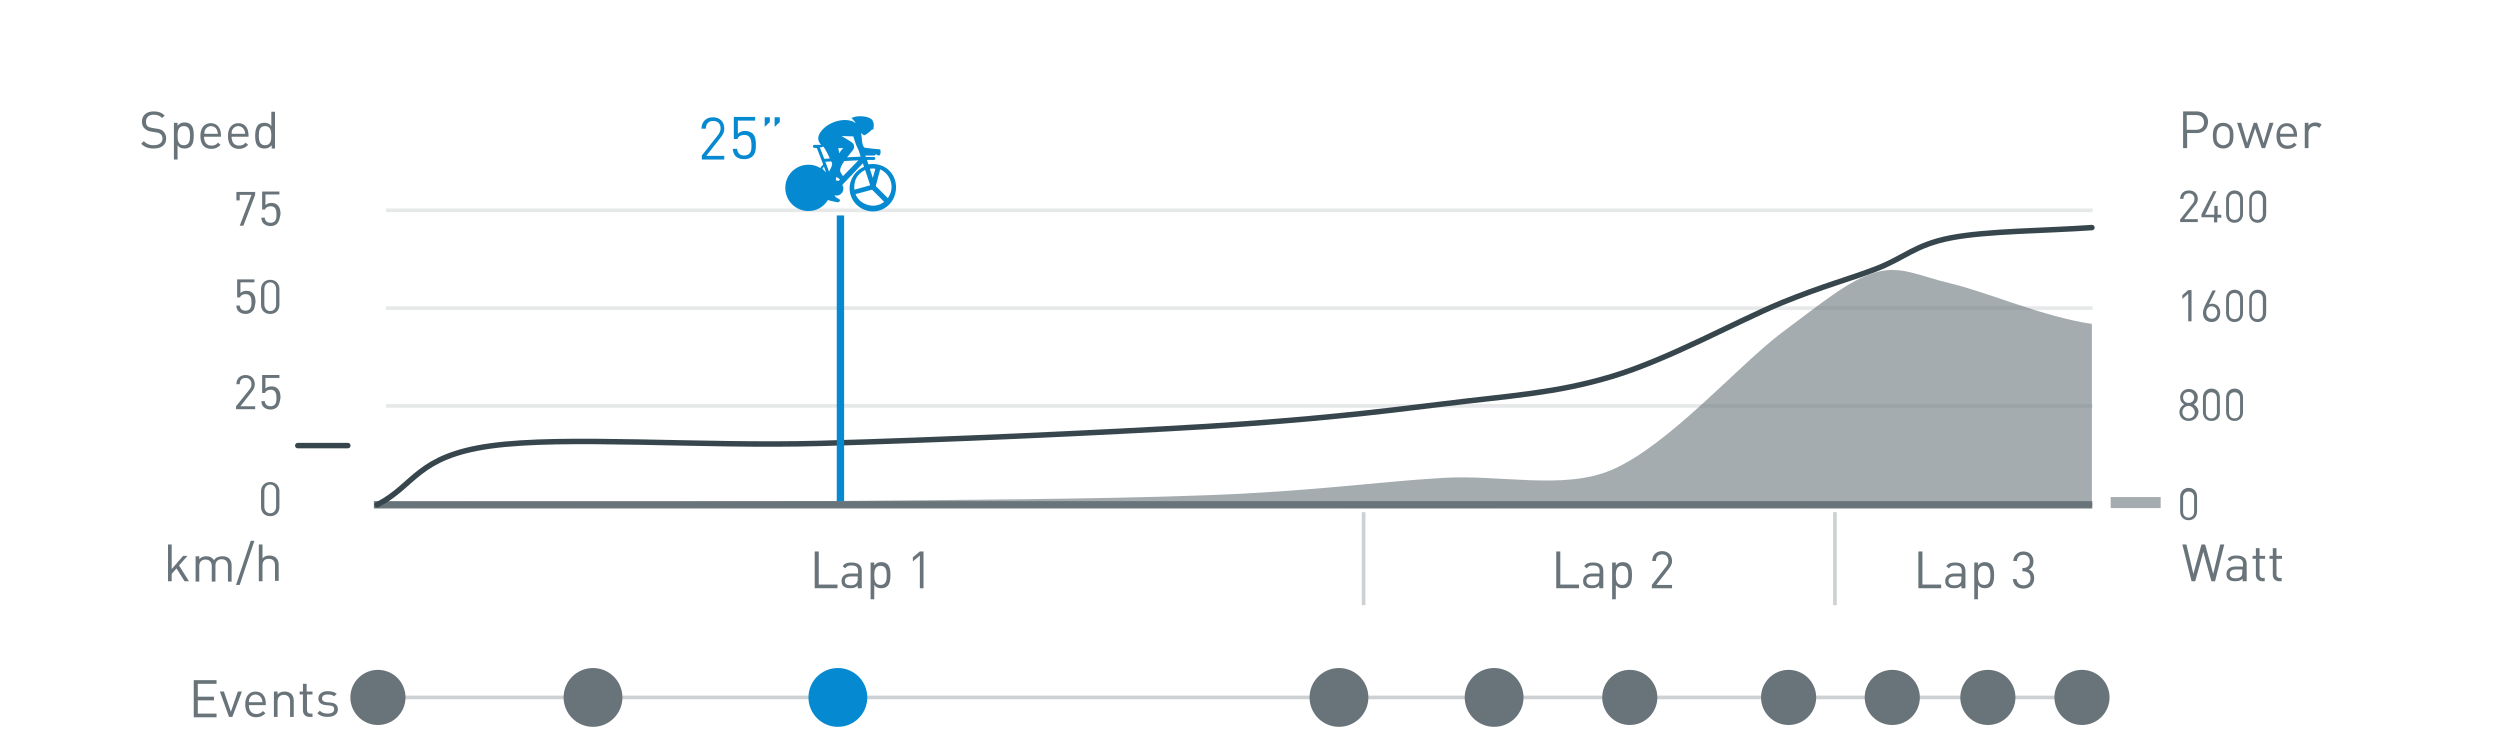
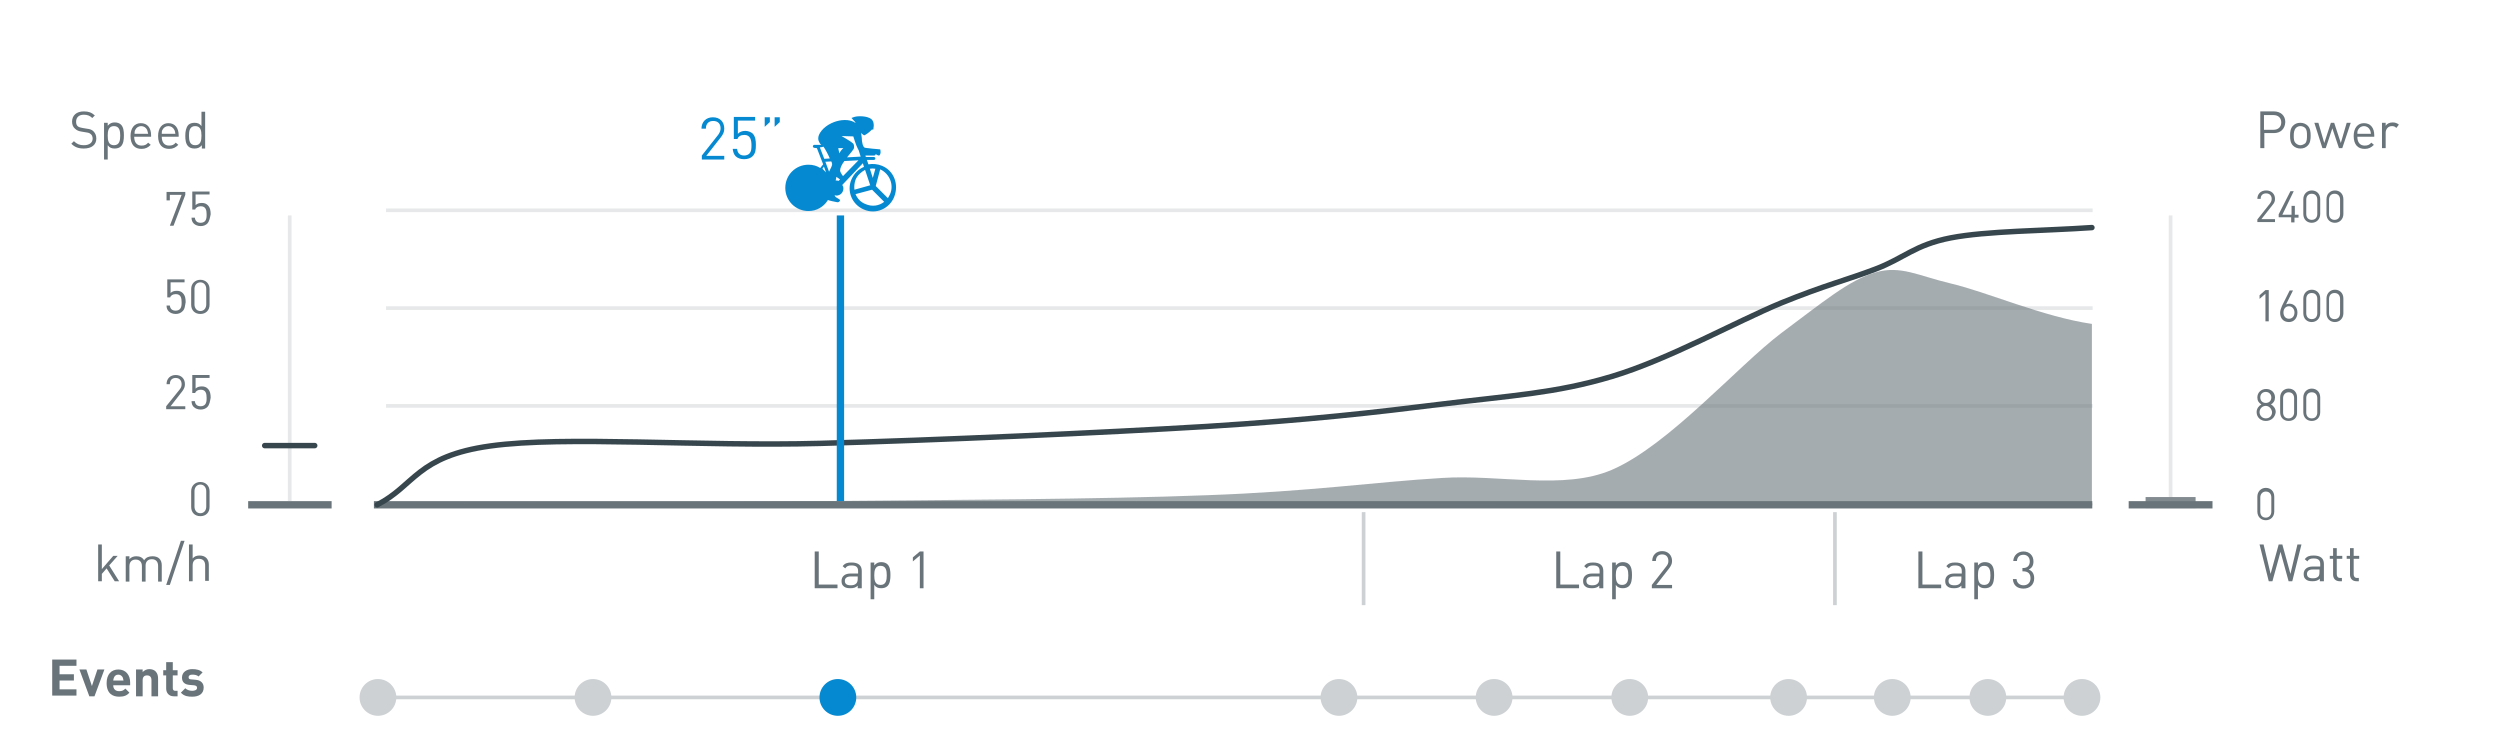
<svg xmlns="http://www.w3.org/2000/svg" version="1.1" x="0px" y="0px" viewBox="0 0 680 200.7" enable-background="new 0 0 680 200.7" xml:space="preserve">
  <g id="Layer_1">
+     <line fill="none" stroke="#E6E8E9" stroke-miterlimit="10" x1="590.4" y1="136.3" x2="590.4" y2="58.6" />
+     <line fill="none" stroke="#E6E8E9" stroke-miterlimit="10" x1="78.8" y1="136.3" x2="78.8" y2="58.6" />
    <g id="_x32_">
-       <rect x="574.1" y="135.2" opacity="0.6" fill="#69747A" width="13.6" height="3" />
+       <rect x="583.6" y="135.2" fill="#828B90" width="13.6" height="3" />
      <line fill="none" stroke="#CDD1D3" stroke-miterlimit="10" x1="99.5" y1="189.7" x2="569.7" y2="189.7" />
      <line fill="none" stroke="#CDD1D3" stroke-miterlimit="10" x1="370.9" y1="139.3" x2="370.9" y2="164.6" />
      <line fill="none" stroke="#CDD1D3" stroke-miterlimit="10" x1="499.1" y1="139.3" x2="499.1" y2="164.6" />
      <g>
        <line fill="none" stroke="#BBBBBB" stroke-width="0.537" stroke-linejoin="round" stroke-miterlimit="10" x1="105.1" y1="137.2" x2="569.1" y2="137.2" />
      </g>
      <path fill="none" stroke="#E6E8E9" stroke-linejoin="round" stroke-miterlimit="10" d="M105,110.4h464.2 M105,83.8h464.2     M105,57.2h464.2" />
      <line fill="none" stroke="#69747A" stroke-width="2" stroke-linejoin="round" stroke-miterlimit="10" x1="101.7" y1="137.3" x2="569.1" y2="137.3" />
-       <line fill="none" stroke="#37464D" stroke-width="1.492" stroke-linecap="round" stroke-linejoin="round" stroke-miterlimit="10" x1="81" y1="121.2" x2="94.6" y2="121.2" />
+       <line fill="none" stroke="#37464D" stroke-width="1.492" stroke-linecap="round" stroke-linejoin="round" stroke-miterlimit="10" x1="72" y1="121.2" x2="85.6" y2="121.2" />
      <g>
        <path fill="none" stroke="#37464D" stroke-width="1.492" stroke-linecap="round" stroke-linejoin="round" stroke-miterlimit="10" d="     M102.6,137.3c10.3-5.3,10.7-13.2,30.8-16c20.1-2.8,57.2,0.2,89.7-0.7c32.5-0.9,76.9-2.9,105.1-4.6c28.2-1.8,45.7-3.8,64.1-6.1     c18.4-2.3,30.8-2.9,46.1-7.5c15.4-4.6,34.2-15.1,46.1-20c11.8-4.8,18-6.3,25.6-9.2c7.7-2.9,10.7-6.6,20.5-8.5     c9.8-1.9,25.6-1.9,38.4-2.8" />
        <path opacity="0.6" fill="#69747A" d="M102.6,137.3c7.9-0.1,15.4-0.4,30.8-0.5c20.1-0.2,57.2-0.2,89.7-0.5     c32.5-0.3,76.9-0.5,105.1-1.6c28.2-1,45.7-3.6,64.1-4.7c15.6-1,33.1,3.4,46.1-2.2c15.4-6.6,34.2-28.2,46.1-37.2     c11.3-8.4,18.4-14.4,25.6-16.5c6.9-2,11.6,0.9,20.5,3c9.8,2.3,25.2,9.1,38.4,11l0,49" />
      </g>
      <g>
-         <circle fill="#69747A" cx="161.3" cy="189.7" r="8" />
-         <circle fill="#0589D1" cx="227.9" cy="189.7" r="8" />
-         <circle fill="#69747A" cx="364.2" cy="189.7" r="8" />
-         <circle fill="#69747A" cx="406.4" cy="189.7" r="8" />
-         <circle fill="#69747A" cx="443.3" cy="189.7" r="7.5" />
-         <circle fill="#69747A" cx="486.5" cy="189.7" r="7.5" />
-         <circle fill="#69747A" cx="566.3" cy="189.7" r="7.5" />
-         <circle fill="#69747A" cx="540.7" cy="189.7" r="7.5" />
-         <circle fill="#69747A" cx="102.8" cy="189.7" r="7.5" />
-         <circle fill="#69747A" cx="514.7" cy="189.7" r="7.5" />
+         <circle fill="#CDD1D3" cx="161.3" cy="189.7" r="5" />
+         <circle fill="#0589D1" cx="227.9" cy="189.7" r="5" />
+         <circle fill="#CDD1D3" cx="364.2" cy="189.7" r="5" />
+         <circle fill="#CDD1D3" cx="406.4" cy="189.7" r="5" />
+         <circle fill="#CDD1D3" cx="443.3" cy="189.7" r="5" />
+         <circle fill="#CDD1D3" cx="486.5" cy="189.7" r="5" />
+         <circle fill="#CDD1D3" cx="566.3" cy="189.7" r="5" />
+         <circle fill="#CDD1D3" cx="540.7" cy="189.7" r="5" />
+         <circle fill="#CDD1D3" cx="102.8" cy="189.7" r="5" />
+         <circle fill="#CDD1D3" cx="514.7" cy="189.7" r="5" />
      </g>
      <g>
        <line fill="none" stroke="#0589D1" stroke-width="2" stroke-miterlimit="10" x1="228.6" y1="136.3" x2="228.6" y2="58.6" />
        <path fill="#0589D1" d="M239.9,45.1c-1.2-0.5-2.5-0.6-3.7-0.4l-0.4-1.2h1.9c0.2,0,0.4-0.2,0.4-0.4c0-0.2-0.2-0.4-0.4-0.4h-2.2     l-0.1-0.4h2.4c0.2,0,0.4-0.2,0.4-0.4c0.1,0,0.1,0,0.1,0.1c0.4,0.2,0.5,0.3,0.8,0.3s0.5-0.8,0.4-1.2c-0.1-0.4,0.1-0.5-0.4-0.5     s-3.1-0.3-3.8-0.4c-0.6-0.1-0.9-1.6-0.9-2.7c-0.1-1-0.2-1.4-0.2-1.4c0,0.1,0.6,0.6,0.8,0.7c0.2,0.1,1.4-0.8,1.8-1.2     c0.4-0.4,0.4-0.4,0.4-0.4l0.3,0.1c0,0,0.6-2-0.5-2.9s-3.6-0.9-4.6-0.6c-0.9,0.3-0.8,0.3-0.8,0.3l1.1,1.2l-0.1,0.1     c0,0-1.2-1-3.7-0.7c-1.7,0.2-4,1.1-5.4,2.8c-1.4,1.7-0.9,2.8-0.6,3.3c0.1,0.2,0.2,0.4,0.5,0.6h-1.9c-0.2,0-0.4,0.2-0.4,0.4v0     c0,0.2,0.1,0.3,0.3,0.4c0.2,0,0.5,0.1,0.8,0.1l1.7,4.4l-0.8,1c-0.9-0.6-2-0.9-3.2-0.9c-3.5,0-6.3,2.8-6.3,6.3     c0,3.5,2.8,6.3,6.3,6.3c2.3,0,4.2-1.2,5.3-3c0.4,0.2,2,0.5,2.5,0.6c0.5,0.1,0.7-0.3,0.8-0.5s-0.6-0.5-1.2-0.9     c-0.1-0.1-0.2-0.3-0.3-0.5c0.2,0,0.3,0.1,0.5,0.1c1.1,0,1.9-0.9,1.9-1.9c0-0.4-0.1-0.7-0.3-1l5.6-5.9l0.3,1     c-1.5,0.6-2.7,1.8-3.4,3.4c-1.4,3.2,0.2,6.9,3.4,8.2c3.2,1.4,6.9-0.2,8.2-3.4C244.6,50.1,243.1,46.4,239.9,45.1z M229.3,47.9     c-0.4-0.5-0.8-1.2-0.8-1.5c0-0.7,0.5-1.7,1.1-2.5c0,0,0.1-0.1,0.1-0.1l3.8-0.2L229.3,47.9z M225.7,43.1l-1.5,0.1l-1.2-3.1     c0.2,0,0.6-0.1,1-0.2C224.6,40.8,225.3,42.1,225.7,43.1z M224.5,44l1.6-0.1c0.1,0.2,0.2,0.4,0.2,0.5c0.2,0.6-0.4,1.4-0.8,2.3     L224.5,44z M227.4,49.1c0,0-0.1,0-0.1,0c0.1-0.3,0.1-0.6,0.2-1c0.3,0.2,0.7,0.5,1,0.7l-0.4,0.4C227.8,49.1,227.6,49.1,227.4,49.1     z M232.1,37.1c0,0,0.7,2.4,1.3,3.5c0.1,0.1,0.2,0.3,0.2,0.4l0.5,1.6l-3.7,0.2c0.8-1,1.9-2.2,1.9-2.6c0-0.6,0-1-0.4-1.3     c-0.4-0.4-3-1.9-3-1.9S232,37.1,232.1,37.1z M229.4,40.3c0,0-0.6,0.4-1.1,1.4c-0.1-0.5-0.2-1-0.3-1.4     C229.1,40.3,229.4,40.3,229.4,40.3z M223.7,45.9l0.4-0.6l0.6,1.6C224.4,46.6,224.1,46.3,223.7,45.9z M238.1,45.9l-0.7,2.5     l-0.8-2.5C237.1,45.8,237.6,45.8,238.1,45.9z M232.7,48.9c0.5-1.2,1.5-2.1,2.6-2.7l1.4,4.2l-4.3,1.2     C232.3,50.7,232.4,49.8,232.7,48.9z M235.4,55.5c-1.3-0.5-2.2-1.5-2.7-2.7l4.5-1.2l3.3,3.3C239.1,56,237.2,56.3,235.4,55.5z      M242.1,52.8c-0.2,0.4-0.4,0.8-0.6,1.1l-3.3-3.3l0,0l0,0l1.2-4.5c0,0,0,0,0.1,0C242,47.3,243.2,50.3,242.1,52.8z" />
        <g>
          <path fill="#0589D1" d="M190.9,43.3v-1l4.5-5.7c0.4-0.6,0.6-1.1,0.6-1.7c0-1.2-0.7-2-2-2c-1.1,0-2,0.6-2,2.1h-1.2      c0-1.8,1.2-3.1,3.1-3.1c1.9,0,3.1,1.2,3.1,3.1c0,0.9-0.3,1.5-0.9,2.3l-4,5.1h4.9v1H190.9z" />
          <path fill="#0589D1" d="M204.7,42.5c-0.5,0.5-1.3,0.8-2.3,0.8c-1,0-1.8-0.3-2.3-0.8c-0.5-0.5-0.7-1.2-0.8-2h1.2      c0.1,1.1,0.7,1.8,1.9,1.8c0.6,0,1.1-0.2,1.4-0.5c0.6-0.6,0.6-1.5,0.6-2.3c0-1.4-0.3-2.8-1.9-2.8c-1,0-1.7,0.4-1.9,1.1h-1v-6h5.8      v1h-4.7v3.6c0.4-0.5,1.2-0.8,2-0.8c0.8,0,1.5,0.3,2,0.7c0.8,0.8,0.9,2,0.9,3.1C205.6,40.7,205.5,41.7,204.7,42.5z" />
          <path fill="#0589D1" d="M208,34.5v-2.6h1.4v1.3L208,34.5z M210.7,34.5v-2.6h1.4v1.3L210.7,34.5z" />
        </g>
      </g>
    </g>
  </g>
  <g id="Layer_2">
    <g>
      <g>
-         <path fill="#69747A" d="M68.6,84.7c-0.4,0.4-1,0.7-1.8,0.7c-0.8,0-1.5-0.3-1.9-0.7c-0.4-0.4-0.6-0.9-0.6-1.6h0.9     c0.1,0.9,0.6,1.4,1.6,1.4c0.5,0,0.9-0.2,1.1-0.4c0.5-0.5,0.5-1.2,0.5-1.9c0-1.1-0.2-2.2-1.6-2.2c-0.8,0-1.4,0.4-1.5,0.9h-0.8     v-4.9h4.7v0.8h-3.8v2.9c0.4-0.4,0.9-0.6,1.7-0.6c0.7,0,1.2,0.2,1.6,0.6c0.7,0.7,0.8,1.6,0.8,2.5C69.3,83.2,69.3,84.1,68.6,84.7z" />
-         <path fill="#69747A" d="M73.5,85.4c-1.5,0-2.5-1-2.5-2.5v-4.3c0-1.5,1.1-2.5,2.5-2.5c1.4,0,2.5,1,2.5,2.5v4.3     C76,84.4,75,85.4,73.5,85.4z M75.1,78.6c0-1-0.6-1.8-1.6-1.8s-1.6,0.8-1.6,1.8v4.2c0,1,0.6,1.8,1.6,1.8s1.6-0.8,1.6-1.8V78.6z" />
+         <path fill="#69747A" d="M49.6,84.7c-0.4,0.4-1,0.7-1.8,0.7c-0.8,0-1.5-0.3-1.9-0.7c-0.4-0.4-0.6-0.9-0.6-1.6h0.9     c0.1,0.9,0.6,1.4,1.6,1.4c0.5,0,0.9-0.2,1.1-0.4c0.5-0.5,0.5-1.2,0.5-1.9c0-1.1-0.2-2.2-1.6-2.2c-0.8,0-1.4,0.4-1.5,0.9h-0.8     v-4.9h4.7v0.8h-3.8v2.9c0.4-0.4,0.9-0.6,1.7-0.6c0.7,0,1.2,0.2,1.6,0.6c0.7,0.7,0.8,1.6,0.8,2.5C50.3,83.2,50.3,84.1,49.6,84.7z" />
+         <path fill="#69747A" d="M54.5,85.4c-1.5,0-2.5-1-2.5-2.5v-4.3c0-1.5,1.1-2.5,2.5-2.5c1.4,0,2.5,1,2.5,2.5v4.3     C57,84.4,56,85.4,54.5,85.4z M56.1,78.6c0-1-0.6-1.8-1.6-1.8s-1.6,0.8-1.6,1.8v4.2c0,1,0.6,1.8,1.6,1.8s1.6-0.8,1.6-1.8V78.6z" />
      </g>
      <g>
-         <path fill="#69747A" d="M64.2,111.3v-0.8l3.7-4.6c0.4-0.5,0.5-0.9,0.5-1.4c0-1-0.6-1.7-1.6-1.7c-0.9,0-1.6,0.5-1.6,1.7h-0.9     c0-1.5,1-2.5,2.5-2.5c1.5,0,2.5,1,2.5,2.5c0,0.7-0.2,1.2-0.7,1.9l-3.2,4.1h4v0.8H64.2z" />
-         <path fill="#69747A" d="M75.4,110.7c-0.4,0.4-1,0.7-1.8,0.7c-0.8,0-1.5-0.3-1.9-0.7c-0.4-0.4-0.6-0.9-0.6-1.6H72     c0.1,0.9,0.6,1.4,1.6,1.4c0.5,0,0.9-0.2,1.1-0.4c0.5-0.5,0.5-1.2,0.5-1.9c0-1.1-0.2-2.2-1.6-2.2c-0.8,0-1.4,0.4-1.5,0.9h-0.8     v-4.9h4.7v0.8h-3.8v2.9c0.4-0.4,0.9-0.6,1.7-0.6c0.7,0,1.2,0.2,1.6,0.6c0.7,0.7,0.8,1.6,0.8,2.5C76.1,109.2,76,110.1,75.4,110.7z     " />
+         <path fill="#69747A" d="M45.2,111.3v-0.8l3.7-4.6c0.4-0.5,0.5-0.9,0.5-1.4c0-1-0.6-1.7-1.6-1.7c-0.9,0-1.6,0.5-1.6,1.7h-0.9     c0-1.5,1-2.5,2.5-2.5c1.5,0,2.5,1,2.5,2.5c0,0.7-0.2,1.2-0.7,1.9l-3.2,4.1h4v0.8H45.2z" />
+         <path fill="#69747A" d="M56.4,110.7c-0.4,0.4-1,0.7-1.8,0.7c-0.8,0-1.5-0.3-1.9-0.7c-0.4-0.4-0.6-0.9-0.6-1.6H53     c0.1,0.9,0.6,1.4,1.6,1.4c0.5,0,0.9-0.2,1.1-0.4c0.5-0.5,0.5-1.2,0.5-1.9c0-1.1-0.2-2.2-1.6-2.2c-0.8,0-1.4,0.4-1.5,0.9h-0.8     v-4.9h4.7v0.8h-3.8v2.9c0.4-0.4,0.9-0.6,1.7-0.6c0.7,0,1.2,0.2,1.6,0.6c0.7,0.7,0.8,1.6,0.8,2.5C57.1,109.2,57,110.1,56.4,110.7z     " />
      </g>
      <g>
-         <path fill="#69747A" d="M73.5,140.4c-1.5,0-2.5-1-2.5-2.5v-4.3c0-1.5,1.1-2.5,2.5-2.5c1.4,0,2.5,1,2.5,2.5v4.3     C76,139.4,75,140.4,73.5,140.4z M75.1,133.6c0-1-0.6-1.8-1.6-1.8c-1,0-1.6,0.8-1.6,1.8v4.2c0,1,0.6,1.8,1.6,1.8     c1,0,1.6-0.8,1.6-1.8V133.6z" />
+         <path fill="#69747A" d="M54.5,140.4c-1.5,0-2.5-1-2.5-2.5v-4.3c0-1.5,1.1-2.5,2.5-2.5c1.4,0,2.5,1,2.5,2.5v4.3     C57,139.4,56,140.4,54.5,140.4z M56.1,133.6c0-1-0.6-1.8-1.6-1.8c-1,0-1.6,0.8-1.6,1.8v4.2c0,1,0.6,1.8,1.6,1.8     c1,0,1.6-0.8,1.6-1.8V133.6z" />
      </g>
      <g>
-         <path fill="#69747A" d="M595.2,87.5v-7.6l-1.6,1.4v-1l1.6-1.4h0.9v8.5H595.2z" />
-         <path fill="#69747A" d="M601.6,87.6c-1.5,0-2.4-1-2.4-2.5c0-0.6,0.2-1.2,0.5-1.9l2.1-4.2h0.9l-1.9,3.8c0.3-0.1,0.6-0.2,0.9-0.2     c1.3,0,2.2,1,2.2,2.4C603.9,86.5,603,87.6,601.6,87.6z M601.6,83.3c-0.9,0-1.5,0.7-1.5,1.7c0,1,0.6,1.7,1.5,1.7s1.5-0.7,1.5-1.7     C603.1,84.1,602.5,83.3,601.6,83.3z" />
-         <path fill="#69747A" d="M607.8,87.6c-1.3,0-2.3-0.9-2.3-2.4v-4c0-1.4,1-2.4,2.3-2.4c1.3,0,2.3,0.9,2.3,2.4v4     C610.1,86.6,609.1,87.6,607.8,87.6z M609.3,81.3c0-0.9-0.5-1.6-1.5-1.6s-1.5,0.7-1.5,1.6v3.9c0,0.9,0.5,1.6,1.5,1.6     s1.5-0.7,1.5-1.6V81.3z" />
-         <path fill="#69747A" d="M614.1,87.6c-1.3,0-2.3-0.9-2.3-2.4v-4c0-1.4,1-2.4,2.3-2.4c1.3,0,2.3,0.9,2.3,2.4v4     C616.4,86.6,615.4,87.6,614.1,87.6z M615.5,81.3c0-0.9-0.5-1.6-1.5-1.6s-1.5,0.7-1.5,1.6v3.9c0,0.9,0.5,1.6,1.5,1.6     s1.5-0.7,1.5-1.6V81.3z" />
+         <path fill="#69747A" d="M616.2,87.5v-7.6l-1.6,1.4v-1l1.6-1.4h0.9v8.5H616.2z" />
+         <path fill="#69747A" d="M622.6,87.6c-1.5,0-2.4-1-2.4-2.5c0-0.6,0.2-1.2,0.5-1.9l2.1-4.2h0.9l-1.9,3.8c0.3-0.1,0.6-0.2,0.9-0.2     c1.3,0,2.2,1,2.2,2.4C624.9,86.5,624,87.6,622.6,87.6z M622.6,83.3c-0.9,0-1.5,0.7-1.5,1.7c0,1,0.6,1.7,1.5,1.7s1.5-0.7,1.5-1.7     C624.1,84.1,623.5,83.3,622.6,83.3z" />
+         <path fill="#69747A" d="M628.8,87.6c-1.3,0-2.3-0.9-2.3-2.4v-4c0-1.4,1-2.4,2.3-2.4c1.3,0,2.3,0.9,2.3,2.4v4     C631.1,86.6,630.1,87.6,628.8,87.6z M630.3,81.3c0-0.9-0.5-1.6-1.5-1.6s-1.5,0.7-1.5,1.6v3.9c0,0.9,0.5,1.6,1.5,1.6     s1.5-0.7,1.5-1.6V81.3z" />
+         <path fill="#69747A" d="M635.1,87.6c-1.3,0-2.3-0.9-2.3-2.4v-4c0-1.4,1-2.4,2.3-2.4c1.3,0,2.3,0.9,2.3,2.4v4     C637.4,86.6,636.4,87.6,635.1,87.6z M636.5,81.3c0-0.9-0.5-1.6-1.5-1.6s-1.5,0.7-1.5,1.6v3.9c0,0.9,0.5,1.6,1.5,1.6     s1.5-0.7,1.5-1.6V81.3z" />
      </g>
      <g>
-         <path fill="#69747A" d="M595.3,114.5c-1.4,0-2.5-1-2.5-2.4c0-1,0.6-1.7,1.3-2.1c-0.7-0.4-1.1-1-1.1-1.9c0-1.3,1-2.3,2.4-2.3     c1.4,0,2.4,1,2.4,2.3c0,0.9-0.4,1.5-1.1,1.9c0.7,0.4,1.3,1.1,1.3,2.1C597.8,113.6,596.7,114.5,595.3,114.5z M595.3,110.4     c-0.9,0-1.7,0.7-1.7,1.7c0,0.9,0.7,1.7,1.7,1.7s1.7-0.7,1.7-1.7C596.9,111.2,596.2,110.4,595.3,110.4z M595.3,106.6     c-0.9,0-1.5,0.6-1.5,1.5c0,0.9,0.6,1.5,1.5,1.5c0.9,0,1.5-0.6,1.5-1.5C596.8,107.3,596.2,106.6,595.3,106.6z" />
-         <path fill="#69747A" d="M601.5,114.5c-1.3,0-2.3-0.9-2.3-2.4v-4c0-1.4,1-2.4,2.3-2.4c1.3,0,2.3,0.9,2.3,2.4v4     C603.9,113.6,602.9,114.5,601.5,114.5z M603,108.3c0-0.9-0.5-1.6-1.5-1.6c-0.9,0-1.5,0.7-1.5,1.6v3.9c0,0.9,0.5,1.6,1.5,1.6     c0.9,0,1.5-0.7,1.5-1.6V108.3z" />
-         <path fill="#69747A" d="M607.8,114.5c-1.3,0-2.3-0.9-2.3-2.4v-4c0-1.4,1-2.4,2.3-2.4c1.3,0,2.3,0.9,2.3,2.4v4     C610.1,113.6,609.1,114.5,607.8,114.5z M609.3,108.3c0-0.9-0.5-1.6-1.5-1.6s-1.5,0.7-1.5,1.6v3.9c0,0.9,0.5,1.6,1.5,1.6     s1.5-0.7,1.5-1.6V108.3z" />
+         <path fill="#69747A" d="M616.3,114.5c-1.4,0-2.5-1-2.5-2.4c0-1,0.6-1.7,1.3-2.1c-0.7-0.4-1.1-1-1.1-1.9c0-1.3,1-2.3,2.4-2.3     c1.4,0,2.4,1,2.4,2.3c0,0.9-0.4,1.5-1.1,1.9c0.7,0.4,1.3,1.1,1.3,2.1C618.8,113.6,617.7,114.5,616.3,114.5z M616.3,110.4     c-0.9,0-1.7,0.7-1.7,1.7c0,0.9,0.7,1.7,1.7,1.7s1.7-0.7,1.7-1.7C617.9,111.2,617.2,110.4,616.3,110.4z M616.3,106.6     c-0.9,0-1.5,0.6-1.5,1.5c0,0.9,0.6,1.5,1.5,1.5c0.9,0,1.5-0.6,1.5-1.5C617.8,107.3,617.2,106.6,616.3,106.6z" />
+         <path fill="#69747A" d="M622.5,114.5c-1.3,0-2.3-0.9-2.3-2.4v-4c0-1.4,1-2.4,2.3-2.4c1.3,0,2.3,0.9,2.3,2.4v4     C624.9,113.6,623.9,114.5,622.5,114.5z M624,108.3c0-0.9-0.5-1.6-1.5-1.6c-0.9,0-1.5,0.7-1.5,1.6v3.9c0,0.9,0.5,1.6,1.5,1.6     c0.9,0,1.5-0.7,1.5-1.6V108.3z" />
+         <path fill="#69747A" d="M628.8,114.5c-1.3,0-2.3-0.9-2.3-2.4v-4c0-1.4,1-2.4,2.3-2.4c1.3,0,2.3,0.9,2.3,2.4v4     C631.1,113.6,630.1,114.5,628.8,114.5z M630.3,108.3c0-0.9-0.5-1.6-1.5-1.6s-1.5,0.7-1.5,1.6v3.9c0,0.9,0.5,1.6,1.5,1.6     s1.5-0.7,1.5-1.6V108.3z" />
      </g>
      <g>
-         <path fill="#69747A" d="M595.3,141.5c-1.3,0-2.3-0.9-2.3-2.4v-4c0-1.4,1-2.4,2.3-2.4c1.3,0,2.3,0.9,2.3,2.4v4     C597.6,140.6,596.6,141.5,595.3,141.5z M596.8,135.3c0-0.9-0.5-1.6-1.5-1.6c-0.9,0-1.5,0.7-1.5,1.6v3.9c0,0.9,0.5,1.6,1.5,1.6     c0.9,0,1.5-0.7,1.5-1.6V135.3z" />
+         <path fill="#69747A" d="M616.3,141.5c-1.3,0-2.3-0.9-2.3-2.4v-4c0-1.4,1-2.4,2.3-2.4c1.3,0,2.3,0.9,2.3,2.4v4     C618.6,140.6,617.6,141.5,616.3,141.5z M617.8,135.3c0-0.9-0.5-1.6-1.5-1.6c-0.9,0-1.5,0.7-1.5,1.6v3.9c0,0.9,0.5,1.6,1.5,1.6     c0.9,0,1.5-0.7,1.5-1.6V135.3z" />
      </g>
      <g>
        <path fill="#69747A" d="M221.6,160v-10h1.1v9h5.1v1H221.6z" />
        <path fill="#69747A" d="M233.3,160v-0.7c-0.5,0.5-1.1,0.7-2,0.7c-1,0-1.5-0.2-1.9-0.6c-0.4-0.3-0.5-0.9-0.5-1.4     c0-1.2,0.9-2,2.4-2h2.1v-0.7c0-1-0.5-1.5-1.8-1.5c-0.9,0-1.3,0.2-1.7,0.8l-0.7-0.6c0.6-0.8,1.3-1,2.4-1c1.9,0,2.8,0.8,2.8,2.3     v4.7H233.3z M233.3,156.8h-1.9c-1,0-1.6,0.4-1.6,1.2c0,0.8,0.5,1.2,1.6,1.2c0.6,0,1.1-0.1,1.5-0.5c0.2-0.2,0.4-0.6,0.4-1.2V156.8     z" />
        <path fill="#69747A" d="M241.4,159.4c-0.4,0.4-1,0.6-1.7,0.6c-0.8,0-1.4-0.2-1.9-0.9v3.9h-1v-10h1v0.8c0.6-0.7,1.2-0.9,1.9-0.9     c0.7,0,1.3,0.2,1.7,0.6c0.7,0.7,0.8,1.8,0.8,2.9S242.1,158.7,241.4,159.4z M239.5,153.9c-1.5,0-1.7,1.3-1.7,2.6s0.2,2.6,1.7,2.6     c1.5,0,1.7-1.3,1.7-2.6S241,153.9,239.5,153.9z" />
        <path fill="#69747A" d="M250.2,160v-8.9l-1.9,1.6v-1.1l1.9-1.6h1v10H250.2z" />
-       </g>
-       <g>
-         <path fill="#69747A" d="M52.7,195v-10h6.2v1h-5.1v3.5h4.4v1h-4.4v3.6h5.1v1H52.7z" />
-         <path fill="#69747A" d="M63.2,195h-0.9l-2.5-6.9h1.1l1.9,5.5l1.9-5.5h1.1L63.2,195z" />
-         <path fill="#69747A" d="M67.7,191.8c0,1.5,0.7,2.4,2,2.4c0.8,0,1.3-0.2,1.8-0.8l0.7,0.6c-0.7,0.7-1.4,1.1-2.5,1.1     c-1.8,0-3-1.1-3-3.5c0-2.2,1.1-3.5,2.8-3.5c1.8,0,2.8,1.3,2.8,3.3v0.4H67.7z M71.1,189.9c-0.3-0.6-0.9-1-1.6-1     c-0.7,0-1.3,0.4-1.6,1c-0.2,0.4-0.2,0.6-0.2,1.1h3.7C71.3,190.5,71.3,190.2,71.1,189.9z" />
-         <path fill="#69747A" d="M78.9,195v-4.2c0-1.2-0.7-1.8-1.7-1.8s-1.7,0.6-1.7,1.8v4.2h-1v-6.9h1v0.8c0.5-0.6,1.2-0.8,1.9-0.8     c0.7,0,1.3,0.2,1.8,0.6c0.5,0.5,0.7,1.1,0.7,1.9v4.4H78.9z" />
-         <path fill="#69747A" d="M84.2,195c-1.2,0-1.8-0.8-1.8-1.8v-4.3h-0.9v-0.8h0.9v-2.1h1v2.1H85v0.8h-1.5v4.2c0,0.6,0.3,1,0.9,1H85     v0.9H84.2z" />
-         <path fill="#69747A" d="M89.1,195c-1.2,0-2.1-0.3-2.8-1l0.7-0.7c0.5,0.6,1.3,0.8,2.1,0.8c1.1,0,1.8-0.4,1.8-1.2     c0-0.6-0.3-0.9-1.1-1l-1.1-0.1c-1.3-0.1-2.1-0.7-2.1-1.8c0-1.3,1.1-2,2.5-2c1,0,1.8,0.2,2.5,0.7l-0.7,0.7     c-0.5-0.4-1.1-0.5-1.8-0.5c-1,0-1.5,0.4-1.5,1.1c0,0.6,0.4,0.9,1.2,1l1.1,0.1c1.2,0.1,2,0.6,2,1.9C91.9,194.3,90.7,195,89.1,195z     " />
      </g>
      <g>
        <path fill="#69747A" d="M423.3,160v-10h1.1v9h5.1v1H423.3z" />
        <path fill="#69747A" d="M435,160v-0.7c-0.5,0.5-1.1,0.7-2,0.7c-1,0-1.5-0.2-1.9-0.6c-0.4-0.3-0.5-0.9-0.5-1.4c0-1.2,0.9-2,2.4-2     h2.1v-0.7c0-1-0.5-1.5-1.8-1.5c-0.9,0-1.3,0.2-1.7,0.8l-0.7-0.6c0.6-0.8,1.3-1,2.4-1c1.9,0,2.8,0.8,2.8,2.3v4.7H435z M435,156.8     h-1.9c-1,0-1.6,0.4-1.6,1.2c0,0.8,0.5,1.2,1.6,1.2c0.6,0,1.1-0.1,1.5-0.5c0.2-0.2,0.4-0.6,0.4-1.2V156.8z" />
        <path fill="#69747A" d="M443.1,159.4c-0.4,0.4-1,0.6-1.7,0.6c-0.8,0-1.4-0.2-1.9-0.9v3.9h-1v-10h1v0.8c0.6-0.7,1.2-0.9,1.9-0.9     c0.7,0,1.3,0.2,1.7,0.6c0.7,0.7,0.8,1.8,0.8,2.9S443.8,158.7,443.1,159.4z M441.2,153.9c-1.5,0-1.7,1.3-1.7,2.6s0.2,2.6,1.7,2.6     c1.5,0,1.7-1.3,1.7-2.6S442.7,153.9,441.2,153.9z" />
        <path fill="#69747A" d="M449.3,160v-0.9l3.9-5c0.4-0.5,0.6-0.9,0.6-1.5c0-1.1-0.6-1.8-1.7-1.8c-0.9,0-1.7,0.5-1.7,1.8h-1     c0-1.6,1.1-2.7,2.7-2.7c1.6,0,2.7,1.1,2.7,2.7c0,0.8-0.3,1.3-0.8,2l-3.5,4.5h4.3v0.9H449.3z" />
      </g>
      <g>
        <path fill="#69747A" d="M521.8,160v-10h1.1v9h5.1v1H521.8z" />
        <path fill="#69747A" d="M533.5,160v-0.7c-0.5,0.5-1.1,0.7-2,0.7c-1,0-1.5-0.2-1.9-0.6c-0.4-0.3-0.5-0.9-0.5-1.4     c0-1.2,0.9-2,2.4-2h2.1v-0.7c0-1-0.5-1.5-1.8-1.5c-0.9,0-1.3,0.2-1.7,0.8l-0.7-0.6c0.6-0.8,1.3-1,2.4-1c1.9,0,2.8,0.8,2.8,2.3     v4.7H533.5z M533.5,156.8h-1.9c-1,0-1.6,0.4-1.6,1.2c0,0.8,0.5,1.2,1.6,1.2c0.6,0,1.1-0.1,1.5-0.5c0.2-0.2,0.4-0.6,0.4-1.2V156.8     z" />
        <path fill="#69747A" d="M541.6,159.4c-0.4,0.4-1,0.6-1.7,0.6c-0.8,0-1.4-0.2-1.9-0.9v3.9h-1v-10h1v0.8c0.6-0.7,1.2-0.9,1.9-0.9     c0.7,0,1.3,0.2,1.7,0.6c0.7,0.7,0.8,1.8,0.8,2.9S542.3,158.7,541.6,159.4z M539.7,153.9c-1.5,0-1.7,1.3-1.7,2.6s0.2,2.6,1.7,2.6     c1.5,0,1.7-1.3,1.7-2.6S541.2,153.9,539.7,153.9z" />
        <path fill="#69747A" d="M550.4,160.1c-1.6,0-2.8-0.8-2.9-2.6h1c0.1,1.2,1,1.7,1.9,1.7c1.1,0,1.9-0.7,1.9-1.9c0-1.2-0.6-1.9-2-1.9     h-0.2v-0.9h0.2c1.2,0,1.8-0.7,1.8-1.8c0-1.2-0.8-1.8-1.7-1.8c-1.1,0-1.7,0.6-1.8,1.7h-1c0.1-1.6,1.3-2.6,2.8-2.6     c1.6,0,2.7,1.1,2.7,2.7c0,1.1-0.4,1.8-1.3,2.2c1,0.4,1.5,1.2,1.5,2.4C553.3,159.1,552,160.1,550.4,160.1z" />
      </g>
      <g>
-         <path fill="#69747A" d="M593,60.5v-0.8l3.4-4.3c0.3-0.4,0.5-0.8,0.5-1.3c0-0.9-0.6-1.5-1.5-1.5c-0.8,0-1.5,0.4-1.5,1.5H593     c0-1.3,0.9-2.3,2.4-2.3c1.4,0,2.4,0.9,2.4,2.3c0,0.7-0.2,1.1-0.7,1.7l-3,3.8h3.7v0.8H593z" />
-         <path fill="#69747A" d="M603.1,59.1v1.4h-0.9v-1.4h-3.4v-0.8L602,52h0.9l-3.1,6.4h2.5v-2.4h0.9v2.4h1v0.8H603.1z" />
-         <path fill="#69747A" d="M607.8,60.6c-1.3,0-2.3-0.9-2.3-2.4v-4c0-1.4,1-2.4,2.3-2.4c1.3,0,2.3,0.9,2.3,2.4v4     C610.1,59.6,609.1,60.6,607.8,60.6z M609.3,54.3c0-0.9-0.5-1.6-1.5-1.6s-1.5,0.7-1.5,1.6v3.9c0,0.9,0.5,1.6,1.5,1.6     s1.5-0.7,1.5-1.6V54.3z" />
-         <path fill="#69747A" d="M614.1,60.6c-1.3,0-2.3-0.9-2.3-2.4v-4c0-1.4,1-2.4,2.3-2.4c1.3,0,2.3,0.9,2.3,2.4v4     C616.4,59.6,615.4,60.6,614.1,60.6z M615.5,54.3c0-0.9-0.5-1.6-1.5-1.6s-1.5,0.7-1.5,1.6v3.9c0,0.9,0.5,1.6,1.5,1.6     s1.5-0.7,1.5-1.6V54.3z" />
+         <path fill="#69747A" d="M614,60.5v-0.8l3.4-4.3c0.3-0.4,0.5-0.8,0.5-1.3c0-0.9-0.6-1.5-1.5-1.5c-0.8,0-1.5,0.4-1.5,1.5H614     c0-1.3,0.9-2.3,2.4-2.3c1.4,0,2.4,0.9,2.4,2.3c0,0.7-0.2,1.1-0.7,1.7l-3,3.8h3.7v0.8H614z" />
+         <path fill="#69747A" d="M624.1,59.1v1.4h-0.9v-1.4h-3.4v-0.8L623,52h0.9l-3.1,6.4h2.5v-2.4h0.9v2.4h1v0.8H624.1z" />
+         <path fill="#69747A" d="M628.8,60.6c-1.3,0-2.3-0.9-2.3-2.4v-4c0-1.4,1-2.4,2.3-2.4c1.3,0,2.3,0.9,2.3,2.4v4     C631.1,59.6,630.1,60.6,628.8,60.6z M630.3,54.3c0-0.9-0.5-1.6-1.5-1.6s-1.5,0.7-1.5,1.6v3.9c0,0.9,0.5,1.6,1.5,1.6     s1.5-0.7,1.5-1.6V54.3z" />
+         <path fill="#69747A" d="M635.1,60.6c-1.3,0-2.3-0.9-2.3-2.4v-4c0-1.4,1-2.4,2.3-2.4c1.3,0,2.3,0.9,2.3,2.4v4     C637.4,59.6,636.4,60.6,635.1,60.6z M636.5,54.3c0-0.9-0.5-1.6-1.5-1.6s-1.5,0.7-1.5,1.6v3.9c0,0.9,0.5,1.6,1.5,1.6     s1.5-0.7,1.5-1.6V54.3z" />
      </g>
      <g>
-         <path fill="#69747A" d="M66.2,61.4h-1l3.2-8.4h-3.2v1.5h-0.9v-2.3h5.1v0.8L66.2,61.4z" />
-         <path fill="#69747A" d="M75.4,60.8c-0.4,0.4-1,0.7-1.8,0.7c-0.8,0-1.5-0.3-1.9-0.7c-0.4-0.4-0.6-0.9-0.6-1.6H72     c0.1,0.9,0.6,1.4,1.6,1.4c0.5,0,0.9-0.2,1.1-0.4c0.5-0.5,0.5-1.2,0.5-1.9c0-1.1-0.2-2.2-1.6-2.2c-0.8,0-1.4,0.4-1.5,0.9h-0.8     v-4.9h4.7v0.8h-3.8v2.9c0.4-0.4,0.9-0.6,1.7-0.6c0.7,0,1.2,0.2,1.6,0.6c0.7,0.7,0.8,1.6,0.8,2.5C76.1,59.2,76,60.1,75.4,60.8z" />
+         <path fill="#69747A" d="M47.2,61.4h-1l3.2-8.4h-3.2v1.5h-0.9v-2.3h5.1v0.8L47.2,61.4z" />
+         <path fill="#69747A" d="M56.4,60.8c-0.4,0.4-1,0.7-1.8,0.7c-0.8,0-1.5-0.3-1.9-0.7c-0.4-0.4-0.6-0.9-0.6-1.6H53     c0.1,0.9,0.6,1.4,1.6,1.4c0.5,0,0.9-0.2,1.1-0.4c0.5-0.5,0.5-1.2,0.5-1.9c0-1.1-0.2-2.2-1.6-2.2c-0.8,0-1.4,0.4-1.5,0.9h-0.8     v-4.9h4.7v0.8h-3.8v2.9c0.4-0.4,0.9-0.6,1.7-0.6c0.7,0,1.2,0.2,1.6,0.6c0.7,0.7,0.8,1.6,0.8,2.5C57.1,59.2,57,60.1,56.4,60.8z" />
      </g>
      <g>
-         <path fill="#69747A" d="M602.5,158.1h-1l-2.2-8l-2.2,8h-1l-2.5-10h1.1l1.9,8l2.2-8h1l2.2,8l1.9-8h1.1L602.5,158.1z" />
-         <path fill="#69747A" d="M610,158.1v-0.7c-0.5,0.5-1.1,0.7-2,0.7c-1,0-1.5-0.2-1.9-0.6c-0.4-0.3-0.5-0.9-0.5-1.4     c0-1.2,0.9-2,2.4-2h2.1v-0.7c0-1-0.5-1.5-1.8-1.5c-0.9,0-1.3,0.2-1.7,0.8l-0.7-0.6c0.6-0.8,1.3-1,2.4-1c1.9,0,2.8,0.8,2.8,2.3     v4.7H610z M610,154.9h-1.9c-1,0-1.6,0.4-1.6,1.2c0,0.8,0.5,1.2,1.6,1.2c0.6,0,1.1-0.1,1.5-0.5c0.2-0.2,0.3-0.6,0.3-1.2V154.9z" />
-         <path fill="#69747A" d="M615.4,158.1c-1.2,0-1.8-0.8-1.8-1.8v-4.3h-0.9v-0.8h0.9v-2.1h1v2.1h1.5v0.8h-1.5v4.2c0,0.6,0.3,1,0.9,1     h0.5v0.9H615.4z" />
-         <path fill="#69747A" d="M620,158.1c-1.2,0-1.8-0.8-1.8-1.8v-4.3h-0.9v-0.8h0.9v-2.1h1v2.1h1.5v0.8h-1.5v4.2c0,0.6,0.3,1,0.9,1     h0.5v0.9H620z" />
+         <path fill="#69747A" d="M623.5,158.1h-1l-2.2-8l-2.2,8h-1l-2.5-10h1.1l1.9,8l2.2-8h1l2.2,8l1.9-8h1.1L623.5,158.1z" />
+         <path fill="#69747A" d="M631,158.1v-0.7c-0.5,0.5-1.1,0.7-2,0.7c-1,0-1.5-0.2-1.9-0.6c-0.4-0.3-0.5-0.9-0.5-1.4     c0-1.2,0.9-2,2.4-2h2.1v-0.7c0-1-0.5-1.5-1.8-1.5c-0.9,0-1.3,0.2-1.7,0.8l-0.7-0.6c0.6-0.8,1.3-1,2.4-1c1.9,0,2.8,0.8,2.8,2.3     v4.7H631z M631,154.9h-1.9c-1,0-1.6,0.4-1.6,1.2c0,0.8,0.5,1.2,1.6,1.2c0.6,0,1.1-0.1,1.5-0.5c0.2-0.2,0.3-0.6,0.3-1.2V154.9z" />
+         <path fill="#69747A" d="M636.4,158.1c-1.2,0-1.8-0.8-1.8-1.8v-4.3h-0.9v-0.8h0.9v-2.1h1v2.1h1.5v0.8h-1.5v4.2c0,0.6,0.3,1,0.9,1     h0.5v0.9H636.4z" />
+         <path fill="#69747A" d="M641,158.1c-1.2,0-1.8-0.8-1.8-1.8v-4.3h-0.9v-0.8h0.9v-2.1h1v2.1h1.5v0.8h-1.5v4.2c0,0.6,0.3,1,0.9,1     h0.5v0.9H641z" />
      </g>
      <g>
-         <path fill="#69747A" d="M597.5,36.2h-2.6v4.1h-1.1v-10h3.7c1.8,0,3.1,1.1,3.1,2.9C600.5,35.1,599.3,36.2,597.5,36.2z M597.4,31.3     h-2.6v4h2.6c1.2,0,2.1-0.7,2.1-2C599.5,32,598.6,31.3,597.4,31.3z" />
-         <path fill="#69747A" d="M606.7,39.6c-0.5,0.5-1.1,0.8-2,0.8c-0.8,0-1.5-0.3-2-0.8c-0.7-0.7-0.8-1.7-0.8-2.7s0.1-2,0.8-2.7     c0.5-0.5,1.1-0.8,2-0.8c0.8,0,1.5,0.3,2,0.8c0.7,0.7,0.8,1.7,0.8,2.7S607.4,38.9,606.7,39.6z M606,34.8c-0.3-0.3-0.8-0.5-1.3-0.5     s-0.9,0.2-1.2,0.5c-0.5,0.5-0.6,1.3-0.6,2.1c0,0.8,0,1.6,0.6,2.1c0.3,0.3,0.8,0.5,1.2,0.5s0.9-0.2,1.3-0.5     c0.5-0.5,0.5-1.4,0.5-2.1C606.5,36.1,606.5,35.3,606,34.8z" />
-         <path fill="#69747A" d="M616.1,40.3h-0.9l-1.8-5.4l-1.8,5.4h-0.9l-2.2-6.9h1.1l1.6,5.5l1.8-5.5h0.9l1.8,5.5l1.6-5.5h1.1     L616.1,40.3z" />
-         <path fill="#69747A" d="M620.2,37.2c0,1.5,0.7,2.4,2,2.4c0.8,0,1.3-0.2,1.8-0.8l0.7,0.6c-0.7,0.7-1.4,1.1-2.5,1.1     c-1.8,0-3-1.1-3-3.5c0-2.2,1.1-3.5,2.8-3.5c1.8,0,2.8,1.3,2.8,3.3v0.4H620.2z M623.6,35.3c-0.3-0.6-0.9-1-1.6-1     c-0.7,0-1.3,0.4-1.6,1c-0.2,0.4-0.2,0.6-0.2,1.1h3.7C623.8,35.9,623.8,35.6,623.6,35.3z" />
-         <path fill="#69747A" d="M630.8,34.8c-0.4-0.4-0.7-0.5-1.2-0.5c-1,0-1.7,0.8-1.7,1.8v4.2h-1v-6.9h1v0.8c0.4-0.6,1.1-0.9,1.9-0.9     c0.7,0,1.2,0.2,1.7,0.6L630.8,34.8z" />
+         <path fill="#69747A" d="M618.5,36.2h-2.6v4.1h-1.1v-10h3.7c1.8,0,3.1,1.1,3.1,2.9C621.5,35.1,620.3,36.2,618.5,36.2z M618.4,31.3     h-2.6v4h2.6c1.2,0,2.1-0.7,2.1-2C620.5,32,619.6,31.3,618.4,31.3z" />
+         <path fill="#69747A" d="M627.7,39.6c-0.5,0.5-1.1,0.8-2,0.8c-0.8,0-1.5-0.3-2-0.8c-0.7-0.7-0.8-1.7-0.8-2.7s0.1-2,0.8-2.7     c0.5-0.5,1.1-0.8,2-0.8c0.8,0,1.5,0.3,2,0.8c0.7,0.7,0.8,1.7,0.8,2.7S628.4,38.9,627.7,39.6z M627,34.8c-0.3-0.3-0.8-0.5-1.3-0.5     s-0.9,0.2-1.2,0.5c-0.5,0.5-0.6,1.3-0.6,2.1c0,0.8,0,1.6,0.6,2.1c0.3,0.3,0.8,0.5,1.2,0.5s0.9-0.2,1.3-0.5     c0.5-0.5,0.5-1.4,0.5-2.1C627.5,36.1,627.5,35.3,627,34.8z" />
+         <path fill="#69747A" d="M637.1,40.3h-0.9l-1.8-5.4l-1.8,5.4h-0.9l-2.2-6.9h1.1l1.6,5.5l1.8-5.5h0.9l1.8,5.5l1.6-5.5h1.1     L637.1,40.3z" />
+         <path fill="#69747A" d="M641.2,37.2c0,1.5,0.7,2.4,2,2.4c0.8,0,1.3-0.2,1.8-0.8l0.7,0.6c-0.7,0.7-1.4,1.1-2.5,1.1     c-1.8,0-3-1.1-3-3.5c0-2.2,1.1-3.5,2.8-3.5c1.8,0,2.8,1.3,2.8,3.3v0.4H641.2z M644.6,35.3c-0.3-0.6-0.9-1-1.6-1     c-0.7,0-1.3,0.4-1.6,1c-0.2,0.4-0.2,0.6-0.2,1.1h3.7C644.8,35.9,644.8,35.6,644.6,35.3z" />
+         <path fill="#69747A" d="M651.8,34.8c-0.4-0.4-0.7-0.5-1.2-0.5c-1,0-1.7,0.8-1.7,1.8v4.2h-1v-6.9h1v0.8c0.4-0.6,1.1-0.9,1.9-0.9     c0.7,0,1.2,0.2,1.7,0.6L651.8,34.8z" />
      </g>
      <g>
-         <path fill="#69747A" d="M50.2,158.1l-2.2-3.5l-1.3,1.5v2h-1v-10h1v6.7l3.1-3.6H51l-2.3,2.6l2.7,4.3H50.2z" />
-         <path fill="#69747A" d="M62,158.1v-4.2c0-1.2-0.7-1.8-1.7-1.8c-1,0-1.7,0.6-1.7,1.7v4.4h-1v-4.2c0-1.2-0.7-1.8-1.7-1.8     s-1.7,0.6-1.7,1.8v4.2h-1v-6.9h1v0.8c0.5-0.6,1.2-0.8,1.9-0.8c1,0,1.7,0.4,2.1,1.1c0.5-0.8,1.3-1.1,2.3-1.1     c0.7,0,1.4,0.2,1.8,0.6c0.5,0.5,0.7,1.1,0.7,1.9v4.4H62z" />
-         <path fill="#69747A" d="M65.2,159.1h-1l4-12h1L65.2,159.1z" />
-         <path fill="#69747A" d="M74.8,158.1v-4.3c0-1.2-0.6-1.8-1.7-1.8s-1.7,0.6-1.7,1.8v4.3h-1v-10h1v3.8c0.5-0.6,1.1-0.8,1.9-0.8     c1.6,0,2.5,1,2.5,2.5v4.4H74.8z" />
+         <path fill="#69747A" d="M31.2,158.1l-2.2-3.5l-1.3,1.5v2h-1v-10h1v6.7l3.1-3.6H32l-2.3,2.6l2.7,4.3H31.2z" />
+         <path fill="#69747A" d="M43,158.1v-4.2c0-1.2-0.7-1.8-1.7-1.8c-1,0-1.7,0.6-1.7,1.7v4.4h-1v-4.2c0-1.2-0.7-1.8-1.7-1.8     s-1.7,0.6-1.7,1.8v4.2h-1v-6.9h1v0.8c0.5-0.6,1.2-0.8,1.9-0.8c1,0,1.7,0.4,2.1,1.1c0.5-0.8,1.3-1.1,2.3-1.1     c0.7,0,1.4,0.2,1.8,0.6c0.5,0.5,0.7,1.1,0.7,1.9v4.4H43z" />
+         <path fill="#69747A" d="M46.2,159.1h-1l4-12h1L46.2,159.1z" />
+         <path fill="#69747A" d="M55.8,158.1v-4.3c0-1.2-0.6-1.8-1.7-1.8s-1.7,0.6-1.7,1.8v4.3h-1v-10h1v3.8c0.5-0.6,1.1-0.8,1.9-0.8     c1.6,0,2.5,1,2.5,2.5v4.4H55.8z" />
      </g>
      <g>
-         <path fill="#69747A" d="M41.8,40.4c-1.5,0-2.5-0.4-3.4-1.3l0.7-0.7c0.8,0.8,1.6,1.1,2.7,1.1c1.5,0,2.4-0.7,2.4-1.8     c0-0.5-0.2-1-0.5-1.2c-0.3-0.3-0.6-0.4-1.3-0.5l-1.2-0.2c-0.8-0.1-1.4-0.4-1.8-0.8c-0.5-0.4-0.8-1.1-0.8-1.9     c0-1.7,1.2-2.8,3.2-2.8c1.3,0,2.1,0.3,3,1.1l-0.7,0.7c-0.6-0.6-1.3-0.9-2.3-0.9c-1.3,0-2.1,0.7-2.1,1.9c0,0.5,0.1,0.9,0.4,1.2     c0.3,0.3,0.8,0.4,1.3,0.5l1.2,0.2c0.9,0.1,1.4,0.3,1.8,0.7c0.5,0.5,0.8,1.1,0.8,2C45.2,39.4,43.9,40.4,41.8,40.4z" />
-         <path fill="#69747A" d="M51.9,39.8c-0.4,0.4-1,0.6-1.7,0.6c-0.8,0-1.4-0.2-1.9-0.9v3.9h-1v-10h1v0.8c0.6-0.7,1.2-0.9,1.9-0.9     c0.7,0,1.3,0.2,1.7,0.6c0.7,0.7,0.8,1.8,0.8,2.9S52.6,39.1,51.9,39.8z M50,34.3c-1.5,0-1.7,1.3-1.7,2.6s0.2,2.6,1.7,2.6     c1.5,0,1.7-1.3,1.7-2.6S51.5,34.3,50,34.3z" />
-         <path fill="#69747A" d="M55.5,37.2c0,1.5,0.7,2.4,2,2.4c0.8,0,1.3-0.2,1.8-0.8l0.7,0.6c-0.7,0.7-1.4,1.1-2.5,1.1     c-1.8,0-3-1.1-3-3.5c0-2.2,1.1-3.5,2.8-3.5c1.8,0,2.8,1.3,2.8,3.3v0.4H55.5z M59,35.3c-0.3-0.6-0.9-1-1.6-1c-0.7,0-1.3,0.4-1.6,1     c-0.2,0.4-0.2,0.6-0.2,1.1h3.7C59.2,35.9,59.1,35.6,59,35.3z" />
-         <path fill="#69747A" d="M63,37.2c0,1.5,0.7,2.4,2,2.4c0.8,0,1.3-0.2,1.8-0.8l0.7,0.6c-0.7,0.7-1.4,1.1-2.5,1.1     c-1.8,0-3-1.1-3-3.5c0-2.2,1.1-3.5,2.8-3.5c1.8,0,2.8,1.3,2.8,3.3v0.4H63z M66.4,35.3c-0.3-0.6-0.9-1-1.6-1c-0.7,0-1.3,0.4-1.6,1     C63,35.6,63,35.9,63,36.4h3.7C66.6,35.9,66.6,35.6,66.4,35.3z" />
-         <path fill="#69747A" d="M73.9,40.3v-0.8c-0.6,0.7-1.2,0.9-2,0.9c-0.7,0-1.3-0.2-1.7-0.6c-0.7-0.7-0.8-1.8-0.8-2.9     s0.2-2.2,0.8-2.9c0.4-0.4,1-0.6,1.7-0.6c0.8,0,1.4,0.2,1.9,0.9v-3.9h1v10H73.9z M72.1,34.3c-1.5,0-1.7,1.3-1.7,2.6     s0.2,2.6,1.7,2.6c1.5,0,1.7-1.3,1.7-2.6S73.6,34.3,72.1,34.3z" />
+         <path fill="#69747A" d="M22.8,40.4c-1.5,0-2.5-0.4-3.4-1.3l0.7-0.7c0.8,0.8,1.6,1.1,2.7,1.1c1.5,0,2.4-0.7,2.4-1.8     c0-0.5-0.2-1-0.5-1.2c-0.3-0.3-0.6-0.4-1.3-0.5l-1.2-0.2c-0.8-0.1-1.4-0.4-1.8-0.8c-0.5-0.4-0.8-1.1-0.8-1.9     c0-1.7,1.2-2.8,3.2-2.8c1.3,0,2.1,0.3,3,1.1l-0.7,0.7c-0.6-0.6-1.3-0.9-2.3-0.9c-1.3,0-2.1,0.7-2.1,1.9c0,0.5,0.1,0.9,0.4,1.2     c0.3,0.3,0.8,0.4,1.3,0.5l1.2,0.2c0.9,0.1,1.4,0.3,1.8,0.7c0.5,0.5,0.8,1.1,0.8,2C26.2,39.4,24.9,40.4,22.8,40.4z" />
+         <path fill="#69747A" d="M32.9,39.8c-0.4,0.4-1,0.6-1.7,0.6c-0.8,0-1.4-0.2-1.9-0.9v3.9h-1v-10h1v0.8c0.6-0.7,1.2-0.9,1.9-0.9     c0.7,0,1.3,0.2,1.7,0.6c0.7,0.7,0.8,1.8,0.8,2.9S33.6,39.1,32.9,39.8z M31,34.3c-1.5,0-1.7,1.3-1.7,2.6s0.2,2.6,1.7,2.6     c1.5,0,1.7-1.3,1.7-2.6S32.5,34.3,31,34.3z" />
+         <path fill="#69747A" d="M36.5,37.2c0,1.5,0.7,2.4,2,2.4c0.8,0,1.3-0.2,1.8-0.8l0.7,0.6c-0.7,0.7-1.4,1.1-2.5,1.1     c-1.8,0-3-1.1-3-3.5c0-2.2,1.1-3.5,2.8-3.5c1.8,0,2.8,1.3,2.8,3.3v0.4H36.5z M40,35.3c-0.3-0.6-0.9-1-1.6-1c-0.7,0-1.3,0.4-1.6,1     c-0.2,0.4-0.2,0.6-0.2,1.1h3.7C40.2,35.9,40.1,35.6,40,35.3z" />
+         <path fill="#69747A" d="M44,37.2c0,1.5,0.7,2.4,2,2.4c0.8,0,1.3-0.2,1.8-0.8l0.7,0.6c-0.7,0.7-1.4,1.1-2.5,1.1     c-1.8,0-3-1.1-3-3.5c0-2.2,1.1-3.5,2.8-3.5c1.8,0,2.8,1.3,2.8,3.3v0.4H44z M47.4,35.3c-0.3-0.6-0.9-1-1.6-1c-0.7,0-1.3,0.4-1.6,1     C44,35.6,44,35.9,44,36.4h3.7C47.6,35.9,47.6,35.6,47.4,35.3z" />
+         <path fill="#69747A" d="M54.9,40.3v-0.8c-0.6,0.7-1.2,0.9-2,0.9c-0.7,0-1.3-0.2-1.7-0.6c-0.7-0.7-0.8-1.8-0.8-2.9     s0.2-2.2,0.8-2.9c0.4-0.4,1-0.6,1.7-0.6c0.8,0,1.4,0.2,1.9,0.9v-3.9h1v10H54.9z M53.1,34.3c-1.5,0-1.7,1.3-1.7,2.6     s0.2,2.6,1.7,2.6c1.5,0,1.7-1.3,1.7-2.6S54.6,34.3,53.1,34.3z" />
      </g>
+       <g>
+         <path fill="#69747A" d="M14.2,189.4v-10h6.6v1.7h-4.6v2.3h3.9v1.7h-3.9v2.4h4.6v1.7H14.2z" />
+         <path fill="#69747A" d="M25.7,189.4h-1.4l-2.7-7.3h1.9l1.5,4.5l1.5-4.5h1.9L25.7,189.4z" />
+         <path fill="#69747A" d="M30.8,186.4c0,1,0.6,1.6,1.6,1.6c0.8,0,1.2-0.2,1.7-0.7l1.1,1.1c-0.7,0.8-1.5,1.1-2.8,1.1     c-1.7,0-3.4-0.8-3.4-3.7c0-2.4,1.3-3.7,3.2-3.7c2,0,3.2,1.5,3.2,3.5v0.8H30.8z M33.4,184.3c-0.2-0.4-0.6-0.8-1.2-0.8     c-0.6,0-1,0.3-1.2,0.8c-0.1,0.3-0.2,0.5-0.2,0.8h2.8C33.5,184.8,33.5,184.6,33.4,184.3z" />
+         <path fill="#69747A" d="M41.2,189.4V185c0-1-0.6-1.3-1.2-1.3c-0.6,0-1.2,0.3-1.2,1.3v4.4H37v-7.3h1.8v0.7     c0.5-0.5,1.1-0.8,1.8-0.8c0.7,0,1.3,0.2,1.7,0.6c0.6,0.6,0.7,1.3,0.7,2.1v4.7H41.2z" />
+         <path fill="#69747A" d="M47.3,189.4c-1.5,0-2.1-1.1-2.1-2.1v-3.6h-0.8v-1.4h0.8v-2.2H47v2.2h1.3v1.4H47v3.5     c0,0.4,0.2,0.7,0.6,0.7h0.7v1.5H47.3z" />
+         <path fill="#69747A" d="M52.3,189.5c-1.1,0-2.2-0.1-3.1-1.1l1.2-1.2c0.6,0.6,1.4,0.7,1.9,0.7c0.6,0,1.3-0.2,1.3-0.8     c0-0.4-0.2-0.6-0.8-0.7l-1.2-0.1c-1.3-0.1-2.1-0.7-2.1-2c0-1.5,1.3-2.3,2.8-2.3c1.1,0,2.1,0.2,2.8,0.9l-1.1,1.1     c-0.4-0.4-1.1-0.5-1.7-0.5c-0.7,0-1,0.3-1,0.7s0.2,0.6,0.8,0.6l1.1,0.1c1.4,0.1,2.2,0.9,2.2,2.1C55.4,188.8,54,189.5,52.3,189.5z     " />
+       </g>
+       <line fill="none" stroke="#69747A" stroke-width="2" stroke-linejoin="round" stroke-miterlimit="10" x1="579" y1="137.3" x2="601.8" y2="137.3" />
+       <line fill="none" stroke="#69747A" stroke-width="2" stroke-linejoin="round" stroke-miterlimit="10" x1="67.5" y1="137.3" x2="90.2" y2="137.3" />
    </g>
  </g>
</svg>
